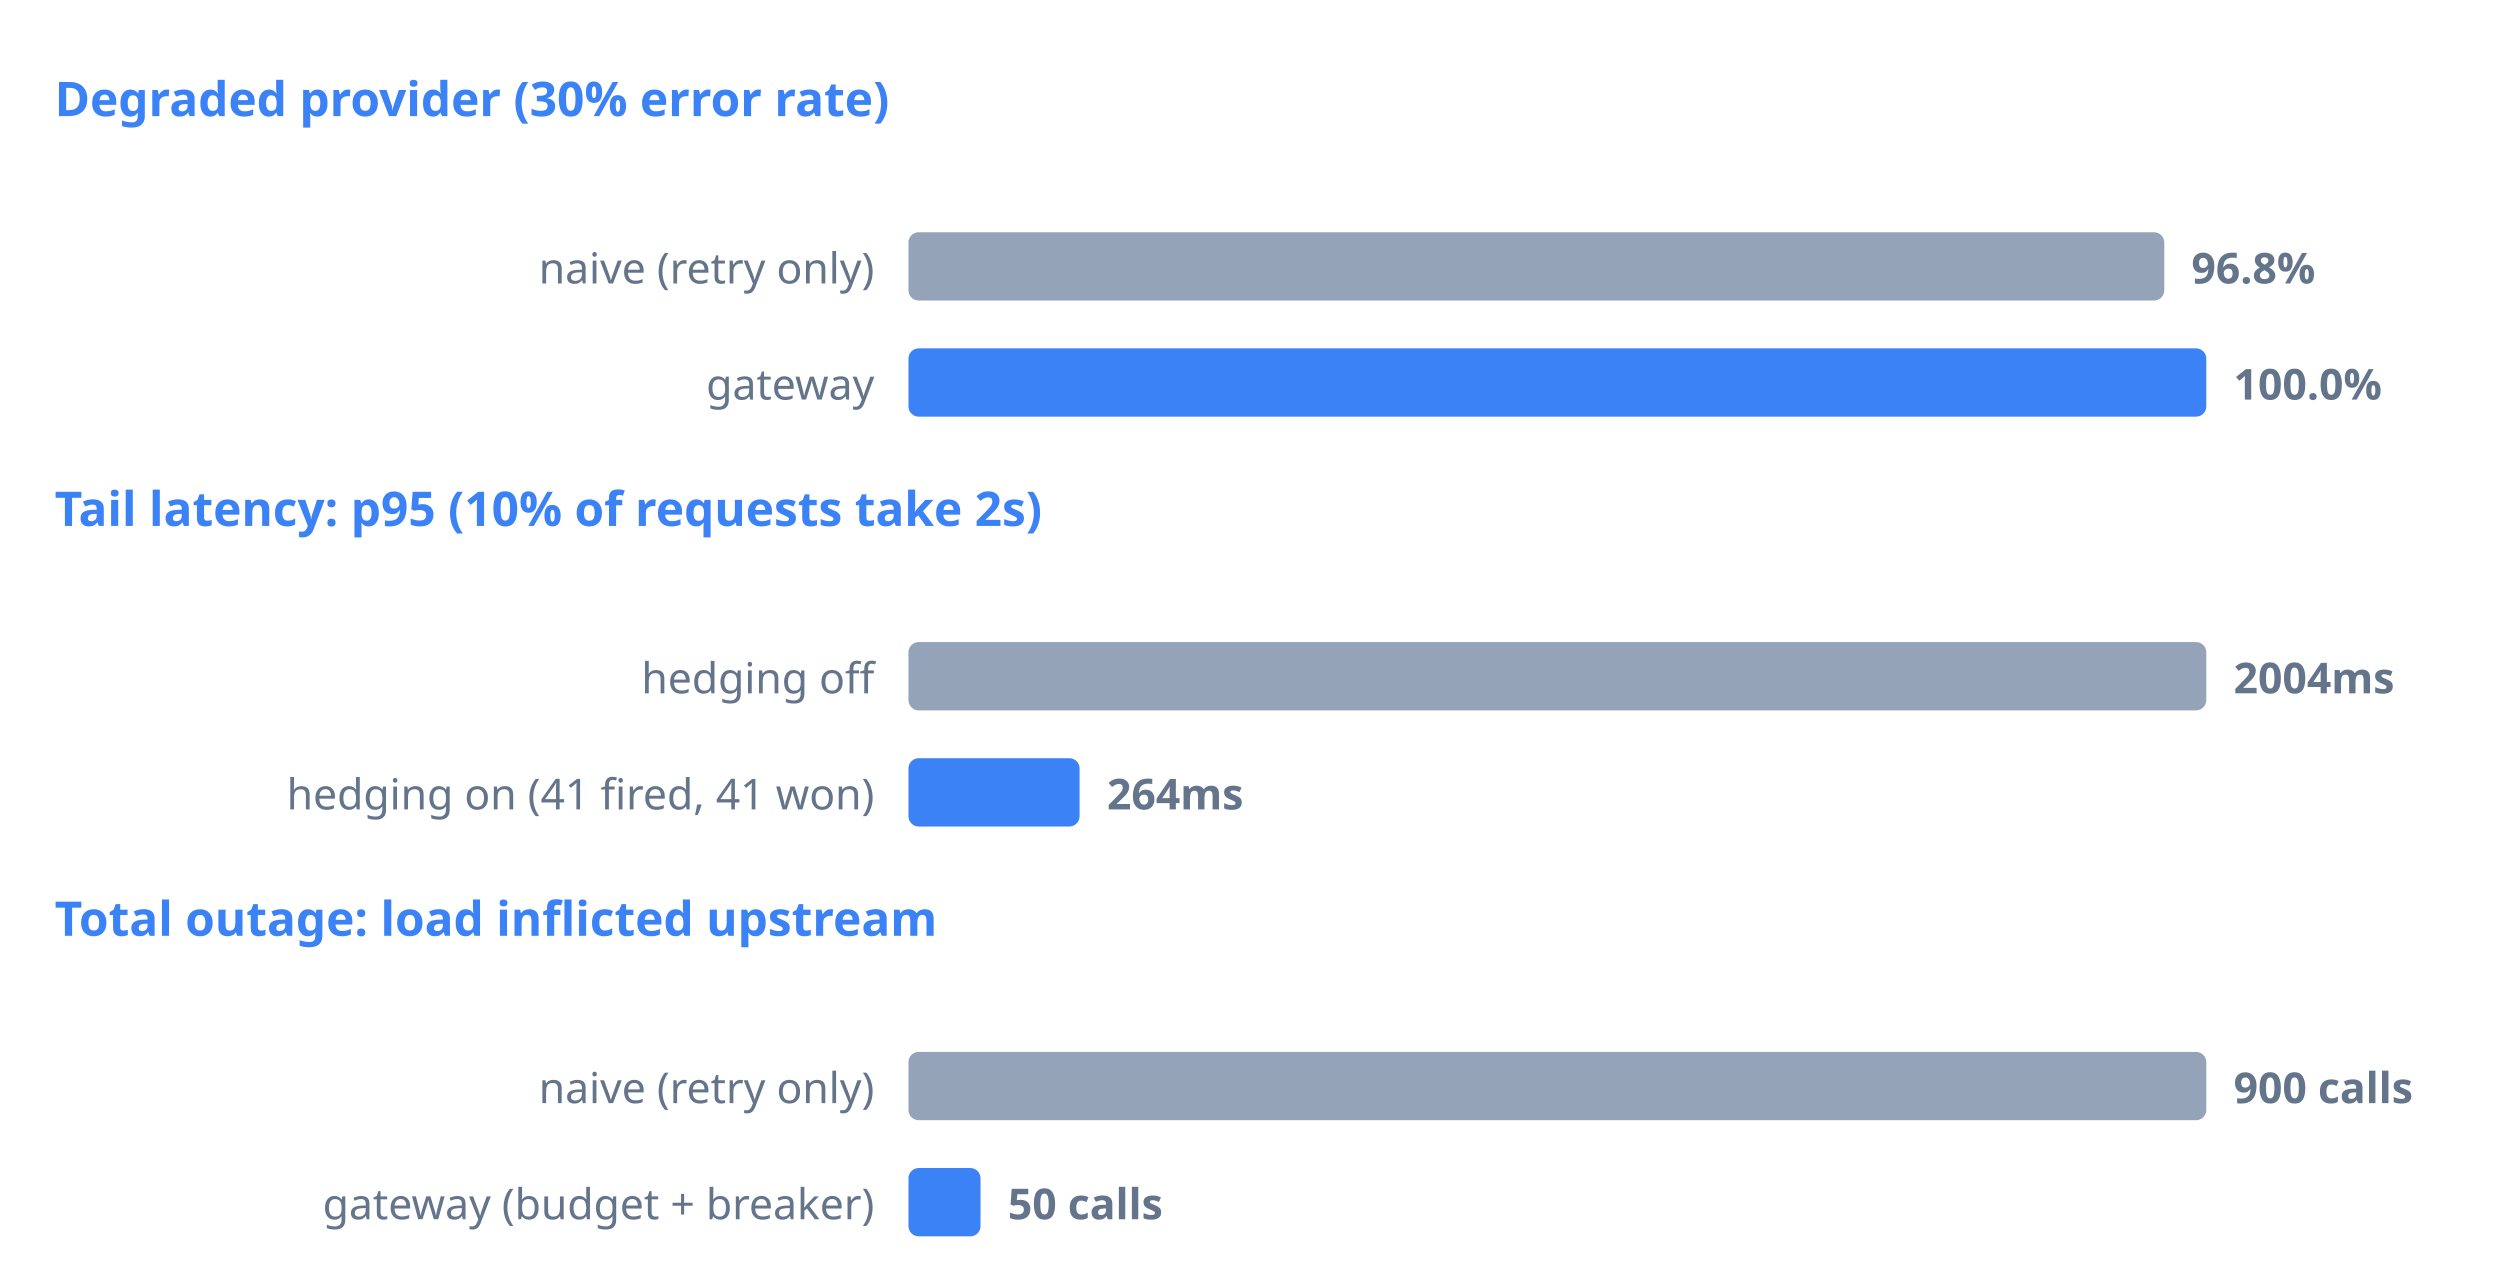
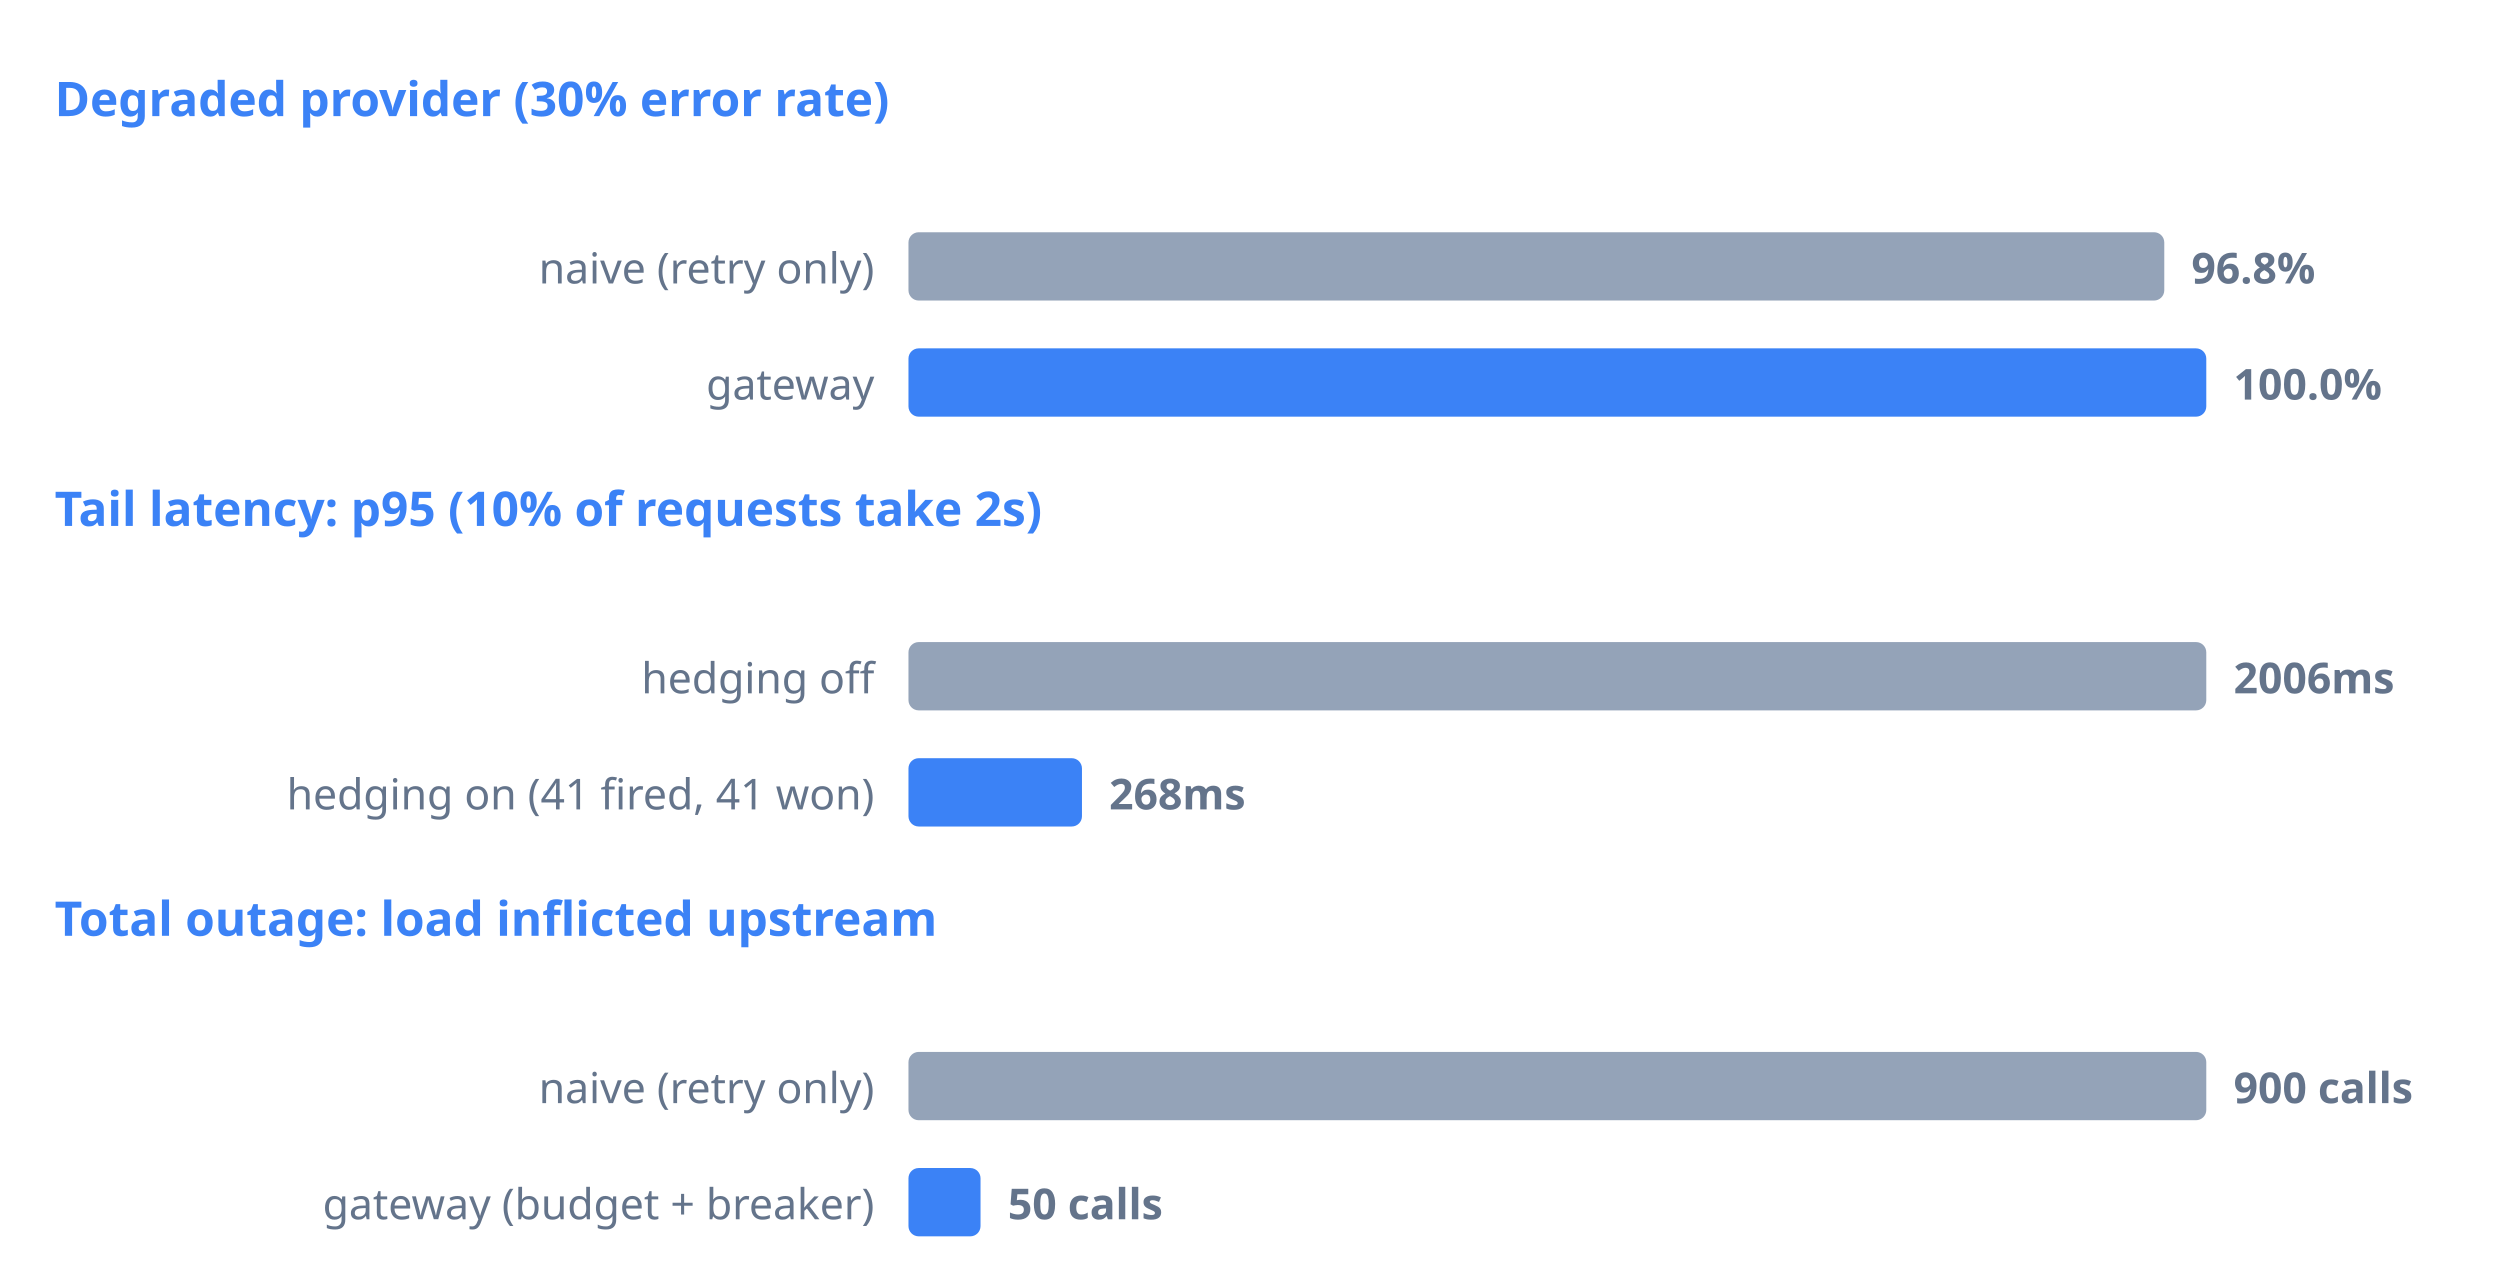
<svg xmlns="http://www.w3.org/2000/svg" width="732" height="374" viewBox="0 0 732 374" font-family="ui-sans-serif,system-ui,sans-serif">
  <text x="16" y="34" font-size="14" font-weight="700" fill="#3b82f6">Degraded provider (30% error rate)</text>
  <text x="256" y="83.0" font-size="12.5" text-anchor="end" fill="#64748b">naive (retry only)</text>
  <rect x="266" y="68" width="367.7" height="20" rx="3" fill="#94a3b8" />
  <text x="641.65" y="83.0" font-size="12.5" font-weight="600" fill="#64748b">96.8%</text>
  <text x="256" y="117.0" font-size="12.5" text-anchor="end" fill="#64748b">gateway</text>
  <rect x="266" y="102" width="380.0" height="20" rx="3" fill="#3b82f6" />
  <text x="654.0" y="117.0" font-size="12.5" font-weight="600" fill="#64748b">100.0%</text>
  <text x="16" y="154" font-size="14" font-weight="700" fill="#3b82f6">Tail latency: p95 (10% of requests take 2s)</text>
  <text x="256" y="203.0" font-size="12.5" text-anchor="end" fill="#64748b">hedging off</text>
  <rect x="266" y="188" width="380.0" height="20" rx="3" fill="#94a3b8" />
-   <text x="654.0" y="203.0" font-size="12.5" font-weight="600" fill="#64748b">2004ms</text>
+   <text x="654.0" y="203.0" font-size="12.5" font-weight="600" fill="#64748b">2006ms</text>
  <text x="256" y="237.0" font-size="12.5" text-anchor="end" fill="#64748b">hedging on (41 fired, 41 won)</text>
-   <rect x="266" y="222" width="50.1" height="20" rx="3" fill="#3b82f6" />
-   <text x="324.129" y="237.0" font-size="12.5" font-weight="600" fill="#64748b">264ms</text>
+   <rect x="266" y="222" width="50.8" height="20" rx="3" fill="#3b82f6" />
+   <text x="324.759" y="237.0" font-size="12.5" font-weight="600" fill="#64748b">268ms</text>
  <text x="16" y="274" font-size="14" font-weight="700" fill="#3b82f6">Total outage: load inflicted upstream</text>
  <text x="256" y="323.0" font-size="12.5" text-anchor="end" fill="#64748b">naive (retry only)</text>
  <rect x="266" y="308" width="380.0" height="20" rx="3" fill="#94a3b8" />
  <text x="654.0" y="323.0" font-size="12.5" font-weight="600" fill="#64748b">900 calls</text>
  <text x="256" y="357.0" font-size="12.5" text-anchor="end" fill="#64748b">gateway (budget + breaker)</text>
  <rect x="266" y="342" width="21.1" height="20" rx="3" fill="#3b82f6" />
  <text x="295.111" y="357.0" font-size="12.5" font-weight="600" fill="#64748b">50 calls</text>
</svg>
